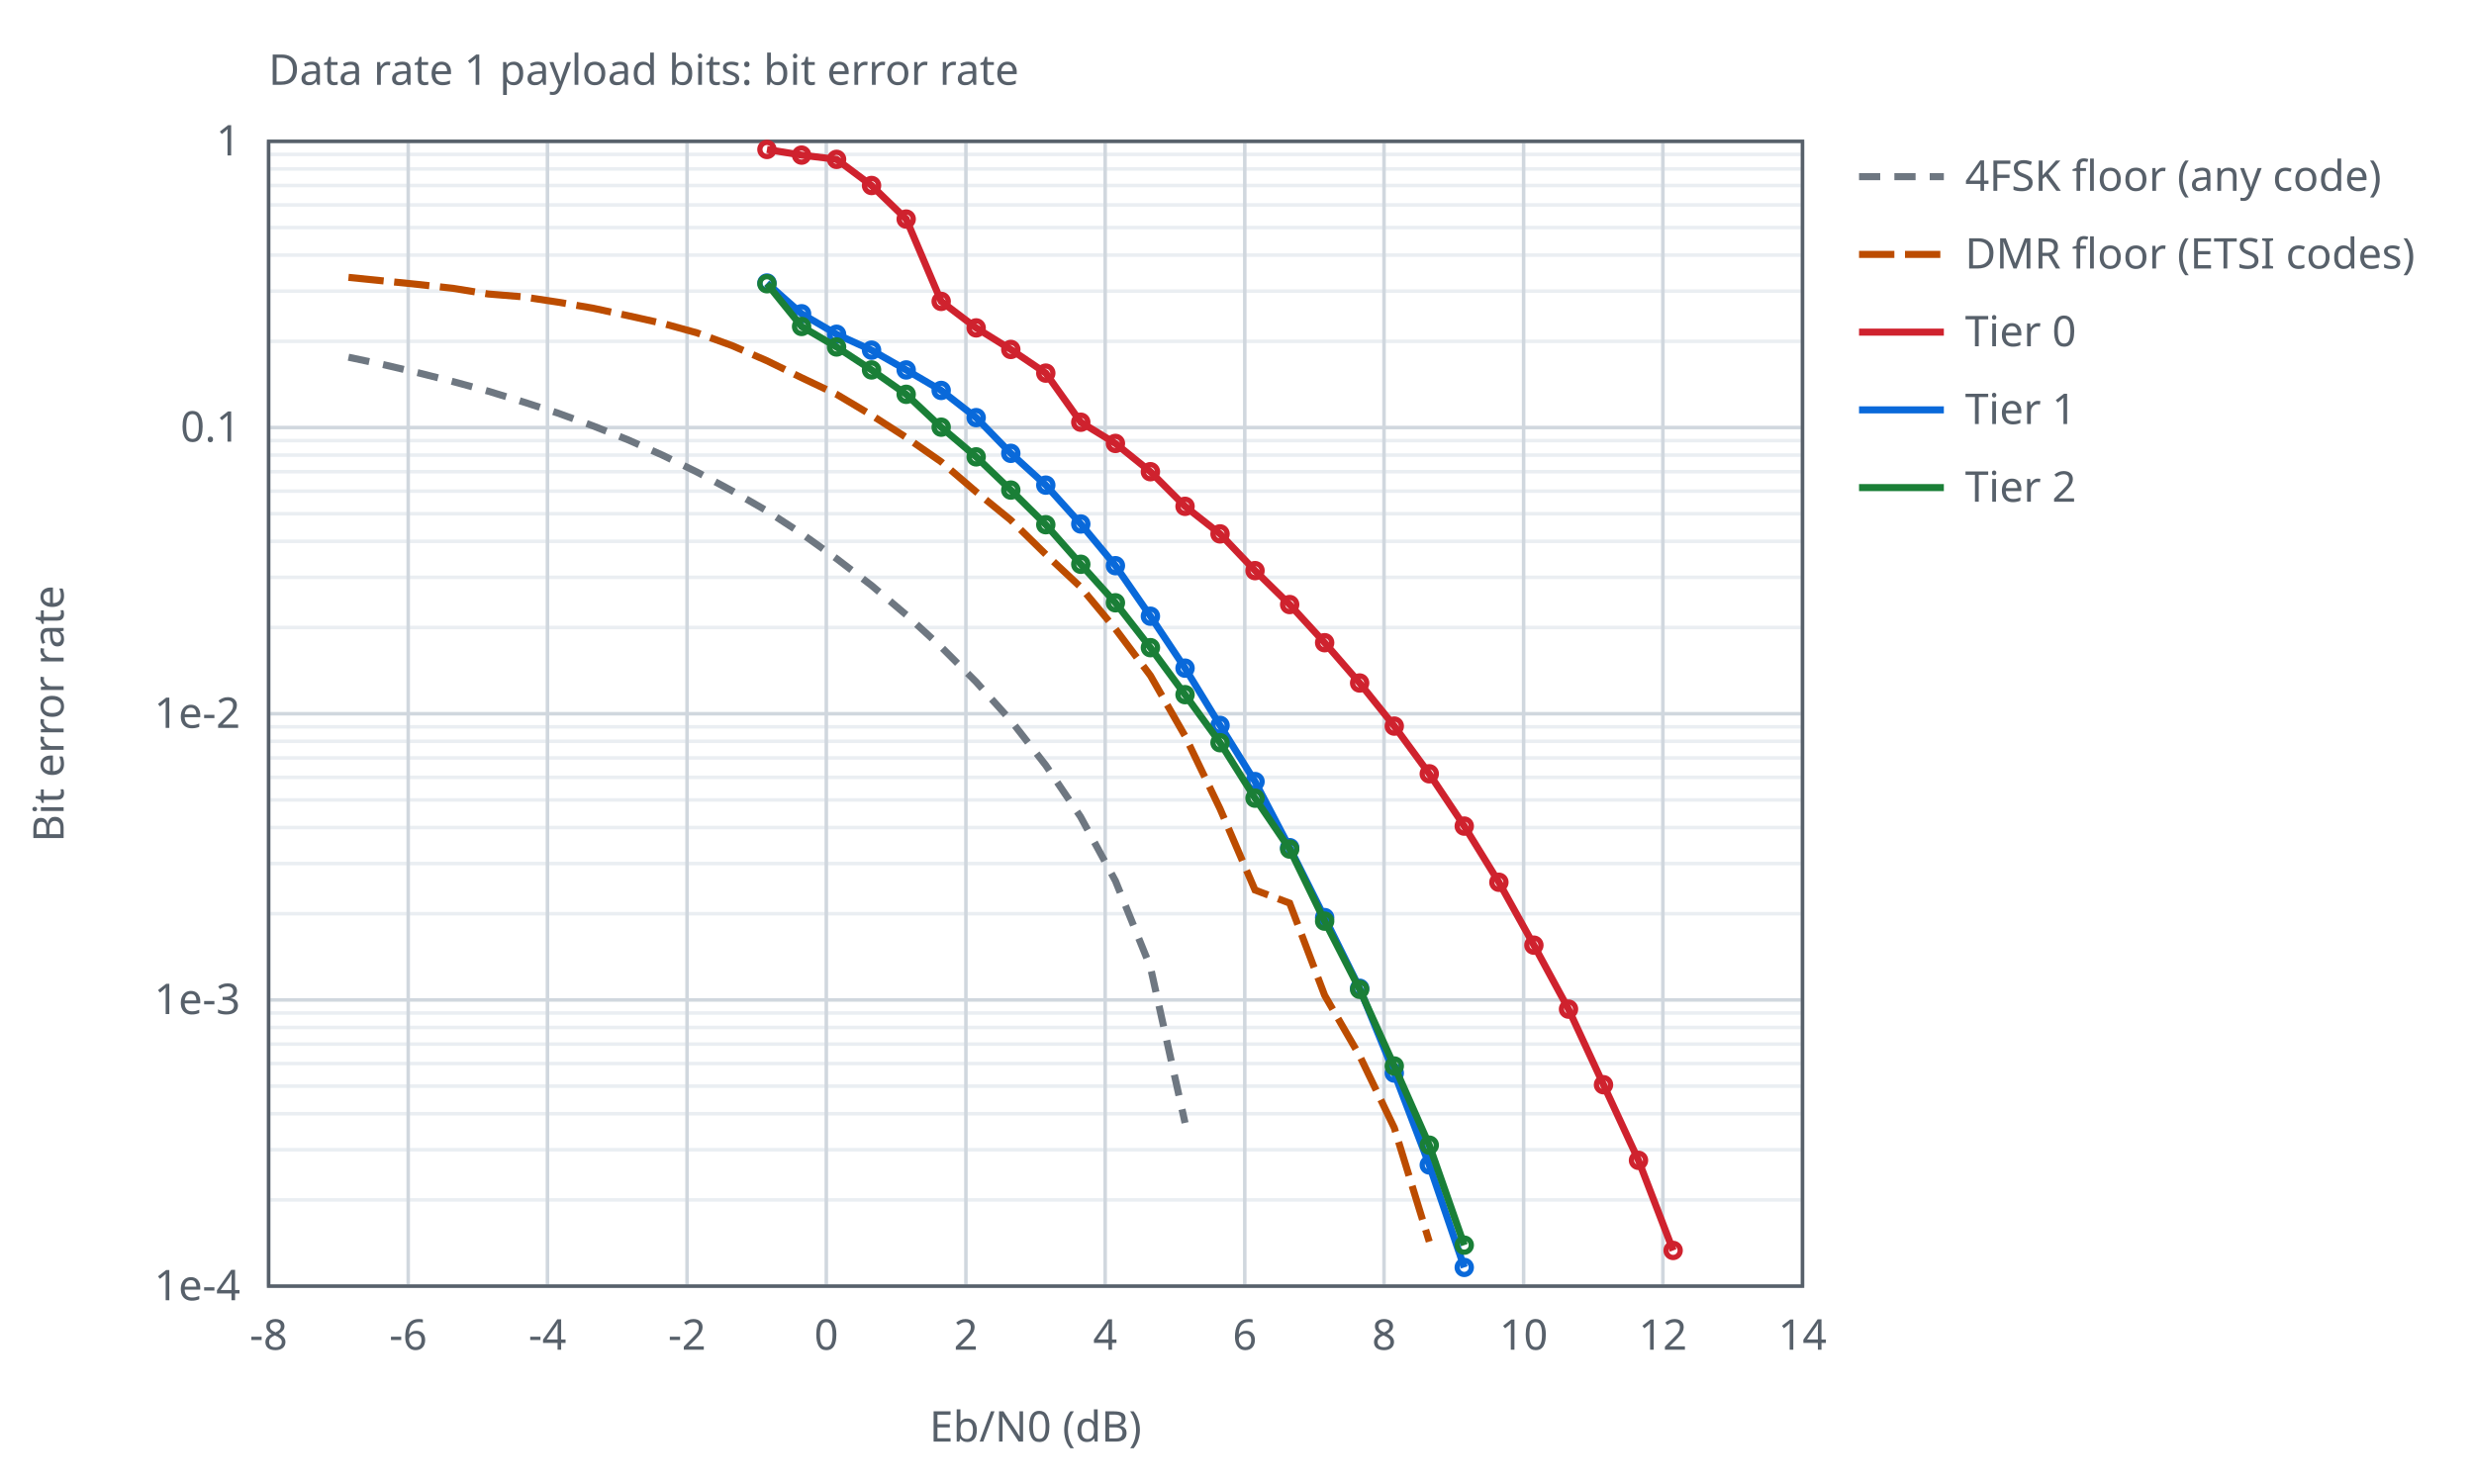
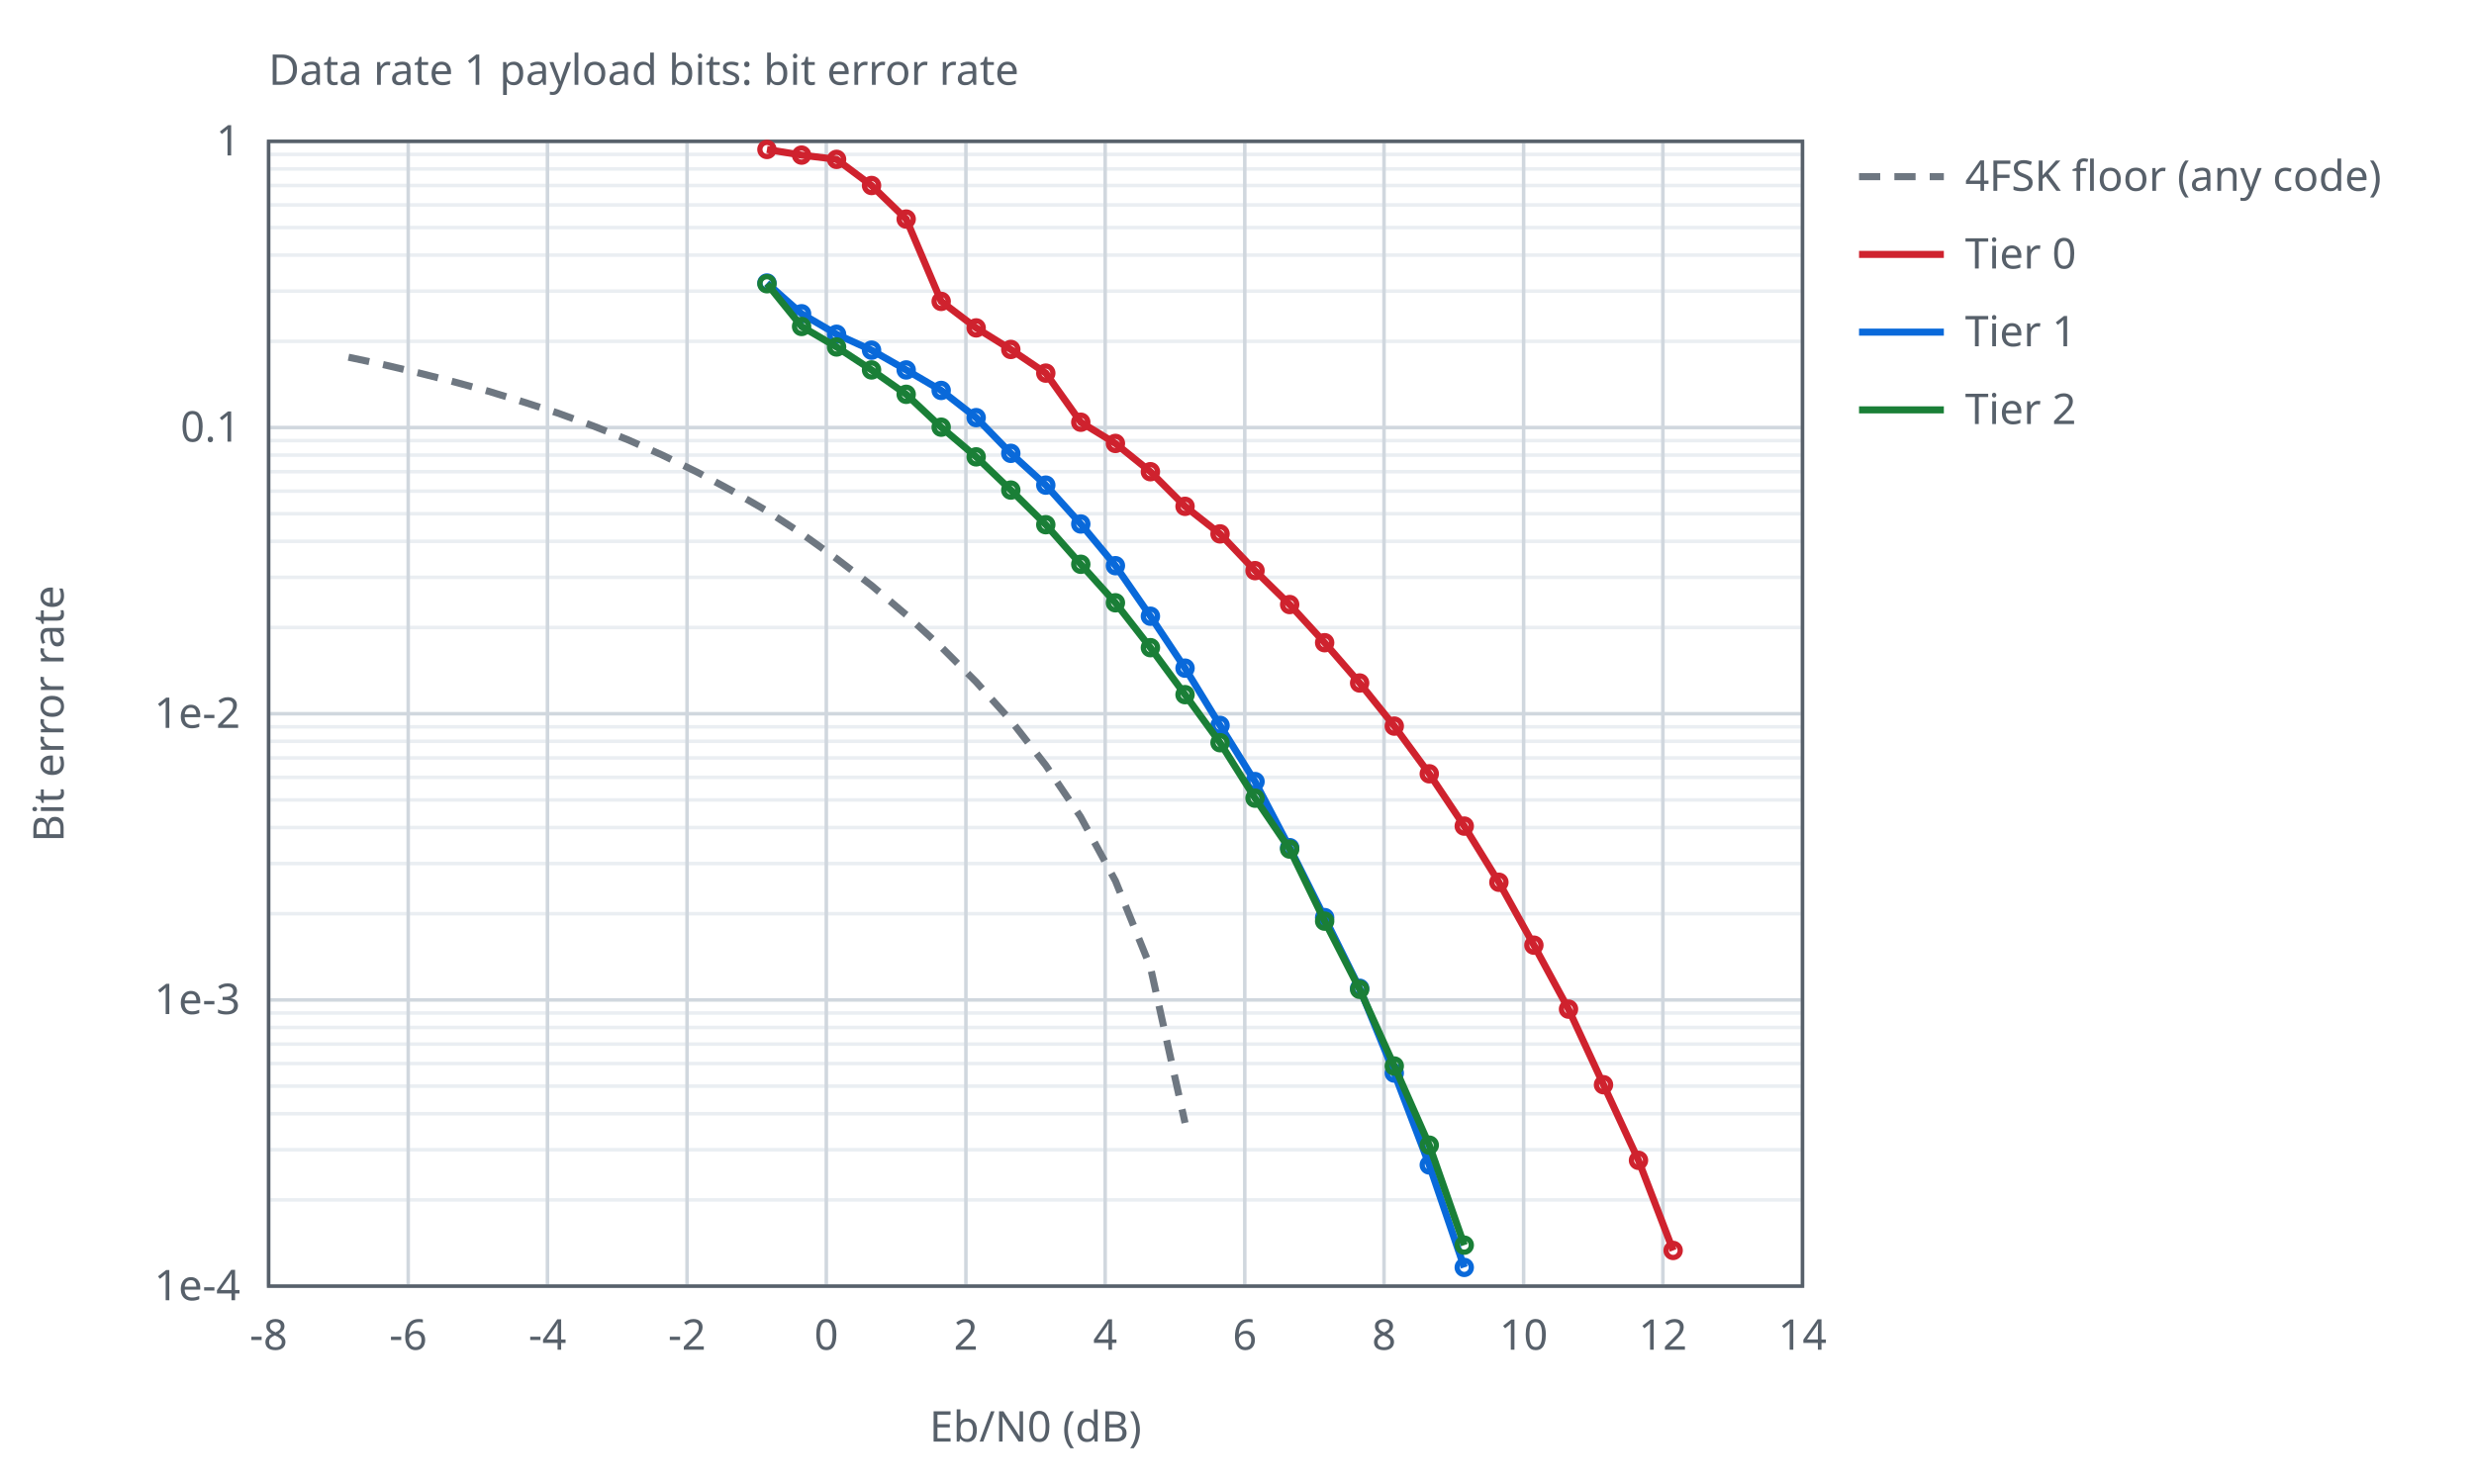
<svg xmlns="http://www.w3.org/2000/svg" width="700" height="420" viewBox="0 0 700 420">
  <style>text{font-family:sans-serif;font-size:12px;fill:#57606a}.ax{stroke:#57606a;stroke-width:1;fill:none}.gr{stroke:#d0d7de;stroke-width:1}.mi{stroke:#eaeef2;stroke-width:1}.r0{stroke:#6e7781}.r1{stroke:#bc4c00}.r2{stroke:#8250df}.s1{stroke:#cf222e}.s2{stroke:#0969da}.s3{stroke:#1a7f37}.l{fill:none;stroke-width:2}.p{fill:none;stroke-width:1.5}@media (prefers-color-scheme:dark){text{fill:#c9d1d9}.ax{stroke:#8b949e}.gr{stroke:#30363d}.mi{stroke:#21262d}.r0{stroke:#8b949e}.r1{stroke:#f0883e}.r2{stroke:#d2a8ff}.s1{stroke:#ff7b72}.s2{stroke:#58a6ff}.s3{stroke:#3fb950}}</style>
  <text x="76.0" y="24">Data rate 1 payload bits: bit error rate</text>
  <line class="mi" x1="76.0" y1="96.6" x2="510.0" y2="96.6" />
  <line class="mi" x1="76.0" y1="82.4" x2="510.0" y2="82.4" />
  <line class="mi" x1="76.0" y1="72.2" x2="510.0" y2="72.2" />
  <line class="mi" x1="76.0" y1="64.4" x2="510.0" y2="64.4" />
  <line class="mi" x1="76.0" y1="58.0" x2="510.0" y2="58.0" />
  <line class="mi" x1="76.0" y1="52.5" x2="510.0" y2="52.5" />
  <line class="mi" x1="76.0" y1="47.8" x2="510.0" y2="47.8" />
  <line class="mi" x1="76.0" y1="43.7" x2="510.0" y2="43.7" />
  <line class="mi" x1="76.0" y1="177.6" x2="510.0" y2="177.6" />
  <line class="mi" x1="76.0" y1="163.4" x2="510.0" y2="163.4" />
  <line class="mi" x1="76.0" y1="153.2" x2="510.0" y2="153.2" />
  <line class="mi" x1="76.0" y1="145.4" x2="510.0" y2="145.4" />
  <line class="mi" x1="76.0" y1="139.0" x2="510.0" y2="139.0" />
  <line class="mi" x1="76.0" y1="133.5" x2="510.0" y2="133.5" />
  <line class="mi" x1="76.0" y1="128.8" x2="510.0" y2="128.8" />
  <line class="mi" x1="76.0" y1="124.7" x2="510.0" y2="124.7" />
  <line class="mi" x1="76.0" y1="258.6" x2="510.0" y2="258.6" />
  <line class="mi" x1="76.0" y1="244.4" x2="510.0" y2="244.4" />
  <line class="mi" x1="76.0" y1="234.2" x2="510.0" y2="234.2" />
  <line class="mi" x1="76.0" y1="226.4" x2="510.0" y2="226.4" />
  <line class="mi" x1="76.0" y1="220.0" x2="510.0" y2="220.0" />
  <line class="mi" x1="76.0" y1="214.5" x2="510.0" y2="214.5" />
  <line class="mi" x1="76.0" y1="209.8" x2="510.0" y2="209.8" />
  <line class="mi" x1="76.0" y1="205.7" x2="510.0" y2="205.7" />
  <line class="mi" x1="76.0" y1="339.6" x2="510.0" y2="339.6" />
  <line class="mi" x1="76.0" y1="325.4" x2="510.0" y2="325.4" />
  <line class="mi" x1="76.0" y1="315.2" x2="510.0" y2="315.2" />
  <line class="mi" x1="76.0" y1="307.4" x2="510.0" y2="307.4" />
  <line class="mi" x1="76.0" y1="301.0" x2="510.0" y2="301.0" />
  <line class="mi" x1="76.0" y1="295.5" x2="510.0" y2="295.5" />
  <line class="mi" x1="76.0" y1="290.8" x2="510.0" y2="290.8" />
  <line class="mi" x1="76.0" y1="286.7" x2="510.0" y2="286.7" />
  <line class="gr" x1="76.0" y1="364.0" x2="76.0" y2="40.0" />
  <text x="76.0" y="382.0" text-anchor="middle">-8</text>
  <line class="gr" x1="115.5" y1="364.0" x2="115.5" y2="40.0" />
  <text x="115.5" y="382.0" text-anchor="middle">-6</text>
  <line class="gr" x1="154.9" y1="364.0" x2="154.9" y2="40.0" />
  <text x="154.9" y="382.0" text-anchor="middle">-4</text>
  <line class="gr" x1="194.4" y1="364.0" x2="194.4" y2="40.0" />
  <text x="194.4" y="382.0" text-anchor="middle">-2</text>
  <line class="gr" x1="233.8" y1="364.0" x2="233.8" y2="40.0" />
  <text x="233.8" y="382.0" text-anchor="middle">0</text>
  <line class="gr" x1="273.3" y1="364.0" x2="273.3" y2="40.0" />
  <text x="273.3" y="382.0" text-anchor="middle">2</text>
  <line class="gr" x1="312.7" y1="364.0" x2="312.7" y2="40.0" />
  <text x="312.7" y="382.0" text-anchor="middle">4</text>
  <line class="gr" x1="352.2" y1="364.0" x2="352.2" y2="40.0" />
  <text x="352.2" y="382.0" text-anchor="middle">6</text>
  <line class="gr" x1="391.6" y1="364.0" x2="391.6" y2="40.0" />
  <text x="391.6" y="382.0" text-anchor="middle">8</text>
  <line class="gr" x1="431.1" y1="364.0" x2="431.1" y2="40.0" />
  <text x="431.1" y="382.0" text-anchor="middle">10</text>
  <line class="gr" x1="470.5" y1="364.0" x2="470.5" y2="40.0" />
  <text x="470.5" y="382.0" text-anchor="middle">12</text>
  <line class="gr" x1="510.0" y1="364.0" x2="510.0" y2="40.0" />
  <text x="510.0" y="382.0" text-anchor="middle">14</text>
  <line class="gr" x1="76.0" y1="40.0" x2="510.0" y2="40.0" />
  <text x="68.0" y="44.0" text-anchor="end">1</text>
  <line class="gr" x1="76.0" y1="121.0" x2="510.0" y2="121.0" />
  <text x="68.0" y="125.0" text-anchor="end">0.1</text>
  <line class="gr" x1="76.0" y1="202.0" x2="510.0" y2="202.0" />
  <text x="68.0" y="206.0" text-anchor="end">1e-2</text>
  <line class="gr" x1="76.0" y1="283.0" x2="510.0" y2="283.0" />
  <text x="68.0" y="287.0" text-anchor="end">1e-3</text>
  <line class="gr" x1="76.0" y1="364.0" x2="510.0" y2="364.0" />
  <text x="68.0" y="368.0" text-anchor="end">1e-4</text>
  <rect class="ax" x="76.0" y="40.0" width="434.0" height="324.0" />
  <text x="293.0" y="408.0" text-anchor="middle">Eb/N0 (dB)</text>
  <text x="18" y="202.0" text-anchor="middle" transform="rotate(-90 18 202.0)">Bit error rate</text>
  <path class="l r0" stroke-dasharray="6 4" d="M98.6,101.1 L108.5,103.2 L118.3,105.5 L128.2,108.0 L138.1,110.7 L147.9,113.7 L157.8,116.9 L167.7,120.5 L177.5,124.4 L187.4,128.8 L197.2,133.6 L207.1,138.9 L217.0,144.6 L226.8,151.0 L236.7,158.1 L246.6,165.7 L256.4,174.0 L266.3,183.1 L276.2,193.0 L286.0,203.9 L295.9,216.6 L305.7,231.1 L315.6,249.3 L325.5,273.7 L335.3,317.8" />
  <line class="l r0" stroke-dasharray="6 4" x1="526.0" y1="50.0" x2="550.0" y2="50.0" />
  <text x="556.0" y="54.0">4FSK floor (any code)</text>
-   <path class="l r1" stroke-dasharray="10 3" d="M98.6,78.5 L108.5,79.5 L118.3,80.5 L128.2,81.6 L138.1,83.2 L147.9,84.0 L157.8,85.5 L167.7,87.2 L177.5,89.3 L187.4,91.5 L197.2,94.2 L207.1,97.8 L217.0,102.1 L226.8,106.9 L236.7,111.6 L246.6,117.5 L256.4,123.8 L266.3,130.7 L276.2,139.2 L286.0,147.2 L295.9,156.9 L305.7,166.1 L315.6,178.0 L325.5,191.2 L335.3,208.3 L345.2,228.9 L355.1,251.9 L364.9,255.6 L374.8,281.7 L384.7,298.8 L394.5,319.2 L404.4,351.4" />
-   <line class="l r1" stroke-dasharray="10 3" x1="526.0" y1="72.0" x2="550.0" y2="72.0" />
-   <text x="556.0" y="76.0">DMR floor (ETSI codes)</text>
  <path class="l s1" d="M217.0,42.3 L226.8,43.9 L236.7,45.1 L246.6,52.5 L256.4,62.0 L266.3,85.3 L276.2,92.8 L286.0,98.9 L295.9,105.6 L305.8,119.5 L315.6,125.5 L325.5,133.5 L335.3,143.3 L345.2,151.1 L355.1,161.5 L364.9,171.1 L374.8,181.9 L384.7,193.3 L394.5,205.5 L404.4,219.0 L414.3,233.8 L424.1,249.7 L434.0,267.5 L443.8,285.6 L453.7,307.0 L463.6,328.4 L473.4,353.9" />
  <circle class="p s1" cx="217.0" cy="42.3" r="2" />
  <circle class="p s1" cx="226.8" cy="43.9" r="2" />
  <circle class="p s1" cx="236.7" cy="45.1" r="2" />
  <circle class="p s1" cx="246.6" cy="52.5" r="2" />
  <circle class="p s1" cx="256.4" cy="62.0" r="2" />
  <circle class="p s1" cx="266.3" cy="85.3" r="2" />
  <circle class="p s1" cx="276.2" cy="92.8" r="2" />
  <circle class="p s1" cx="286.0" cy="98.9" r="2" />
  <circle class="p s1" cx="295.9" cy="105.6" r="2" />
  <circle class="p s1" cx="305.8" cy="119.5" r="2" />
  <circle class="p s1" cx="315.6" cy="125.5" r="2" />
  <circle class="p s1" cx="325.5" cy="133.5" r="2" />
  <circle class="p s1" cx="335.3" cy="143.3" r="2" />
  <circle class="p s1" cx="345.2" cy="151.1" r="2" />
  <circle class="p s1" cx="355.1" cy="161.5" r="2" />
  <circle class="p s1" cx="364.9" cy="171.1" r="2" />
  <circle class="p s1" cx="374.8" cy="181.9" r="2" />
  <circle class="p s1" cx="384.7" cy="193.3" r="2" />
  <circle class="p s1" cx="394.5" cy="205.5" r="2" />
  <circle class="p s1" cx="404.4" cy="219.0" r="2" />
  <circle class="p s1" cx="414.3" cy="233.8" r="2" />
  <circle class="p s1" cx="424.1" cy="249.7" r="2" />
  <circle class="p s1" cx="434.0" cy="267.5" r="2" />
  <circle class="p s1" cx="443.8" cy="285.6" r="2" />
  <circle class="p s1" cx="453.7" cy="307.0" r="2" />
  <circle class="p s1" cx="463.6" cy="328.4" r="2" />
  <circle class="p s1" cx="473.4" cy="353.9" r="2" />
-   <line class="l s1" x1="526.0" y1="94.0" x2="550.0" y2="94.0" />
-   <text x="556.0" y="98.0">Tier 0</text>
+   <line class="l s1" x1="526.0" y1="72.0" x2="550.0" y2="72.0" />
+   <text x="556.0" y="76.0">Tier 0</text>
  <path class="l s2" d="M217.0,80.1 L226.8,88.8 L236.7,94.6 L246.6,99.1 L256.4,104.7 L266.3,110.5 L276.2,118.2 L286.0,128.3 L295.9,137.3 L305.8,148.3 L315.6,160.1 L325.5,174.4 L335.3,189.1 L345.2,205.3 L355.1,221.2 L364.9,239.9 L374.8,259.7 L384.7,279.7 L394.5,303.7 L404.4,329.7 L414.3,358.7" />
  <circle class="p s2" cx="217.0" cy="80.1" r="2" />
  <circle class="p s2" cx="226.8" cy="88.8" r="2" />
  <circle class="p s2" cx="236.7" cy="94.6" r="2" />
  <circle class="p s2" cx="246.6" cy="99.1" r="2" />
  <circle class="p s2" cx="256.4" cy="104.7" r="2" />
  <circle class="p s2" cx="266.3" cy="110.5" r="2" />
  <circle class="p s2" cx="276.2" cy="118.2" r="2" />
  <circle class="p s2" cx="286.0" cy="128.3" r="2" />
  <circle class="p s2" cx="295.9" cy="137.3" r="2" />
  <circle class="p s2" cx="305.8" cy="148.3" r="2" />
  <circle class="p s2" cx="315.6" cy="160.1" r="2" />
  <circle class="p s2" cx="325.5" cy="174.4" r="2" />
  <circle class="p s2" cx="335.3" cy="189.1" r="2" />
  <circle class="p s2" cx="345.2" cy="205.3" r="2" />
  <circle class="p s2" cx="355.1" cy="221.2" r="2" />
  <circle class="p s2" cx="364.9" cy="239.9" r="2" />
  <circle class="p s2" cx="374.8" cy="259.7" r="2" />
  <circle class="p s2" cx="384.7" cy="279.7" r="2" />
  <circle class="p s2" cx="394.5" cy="303.7" r="2" />
  <circle class="p s2" cx="404.4" cy="329.7" r="2" />
  <circle class="p s2" cx="414.3" cy="358.7" r="2" />
-   <line class="l s2" x1="526.0" y1="116.0" x2="550.0" y2="116.0" />
-   <text x="556.0" y="120.0">Tier 1</text>
+   <line class="l s2" x1="526.0" y1="94.0" x2="550.0" y2="94.0" />
+   <text x="556.0" y="98.0">Tier 1</text>
  <path class="l s3" d="M217.0,80.3 L226.8,92.4 L236.7,98.2 L246.6,104.7 L256.4,111.6 L266.3,120.9 L276.2,129.3 L286.0,138.7 L295.9,148.5 L305.8,159.7 L315.6,170.6 L325.5,183.3 L335.3,196.6 L345.2,210.2 L355.1,225.9 L364.9,240.3 L374.8,260.7 L384.7,280.0 L394.5,301.7 L404.4,324.1 L414.3,352.4" />
  <circle class="p s3" cx="217.0" cy="80.3" r="2" />
  <circle class="p s3" cx="226.8" cy="92.4" r="2" />
  <circle class="p s3" cx="236.7" cy="98.2" r="2" />
  <circle class="p s3" cx="246.6" cy="104.7" r="2" />
  <circle class="p s3" cx="256.4" cy="111.6" r="2" />
  <circle class="p s3" cx="266.3" cy="120.9" r="2" />
  <circle class="p s3" cx="276.2" cy="129.3" r="2" />
  <circle class="p s3" cx="286.0" cy="138.7" r="2" />
  <circle class="p s3" cx="295.9" cy="148.5" r="2" />
  <circle class="p s3" cx="305.8" cy="159.7" r="2" />
  <circle class="p s3" cx="315.6" cy="170.6" r="2" />
  <circle class="p s3" cx="325.5" cy="183.3" r="2" />
  <circle class="p s3" cx="335.3" cy="196.6" r="2" />
  <circle class="p s3" cx="345.2" cy="210.2" r="2" />
  <circle class="p s3" cx="355.1" cy="225.9" r="2" />
  <circle class="p s3" cx="364.9" cy="240.3" r="2" />
  <circle class="p s3" cx="374.8" cy="260.7" r="2" />
  <circle class="p s3" cx="384.7" cy="280.0" r="2" />
  <circle class="p s3" cx="394.5" cy="301.7" r="2" />
  <circle class="p s3" cx="404.4" cy="324.1" r="2" />
  <circle class="p s3" cx="414.3" cy="352.4" r="2" />
-   <line class="l s3" x1="526.0" y1="138.0" x2="550.0" y2="138.0" />
-   <text x="556.0" y="142.0">Tier 2</text>
+   <line class="l s3" x1="526.0" y1="116.0" x2="550.0" y2="116.0" />
+   <text x="556.0" y="120.0">Tier 2</text>
</svg>
